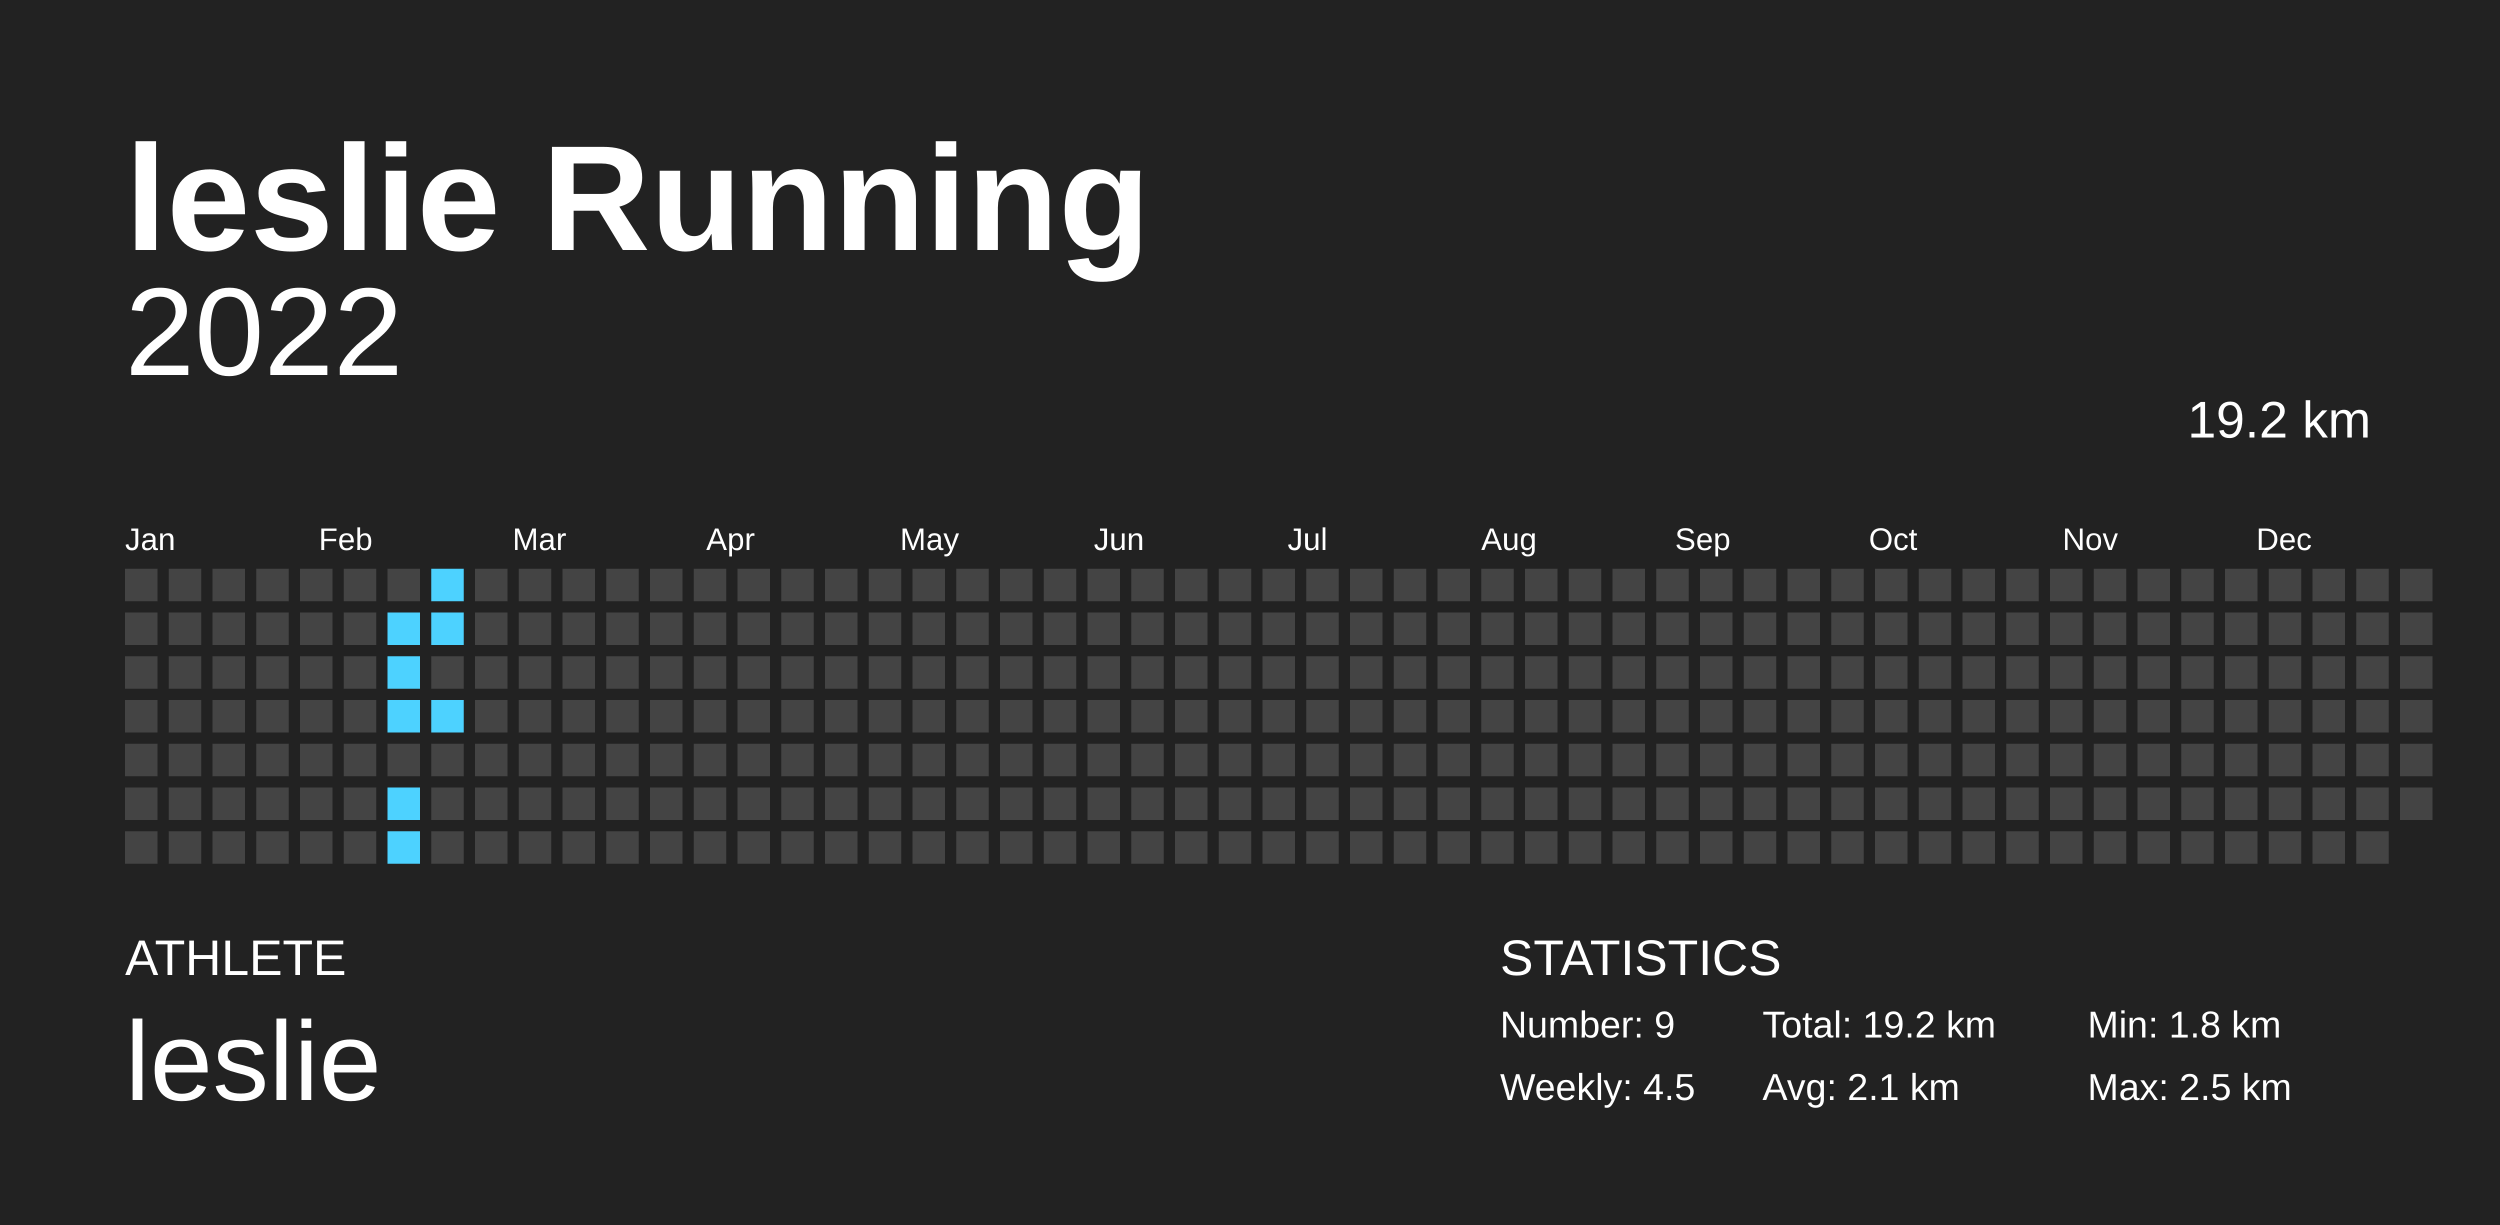
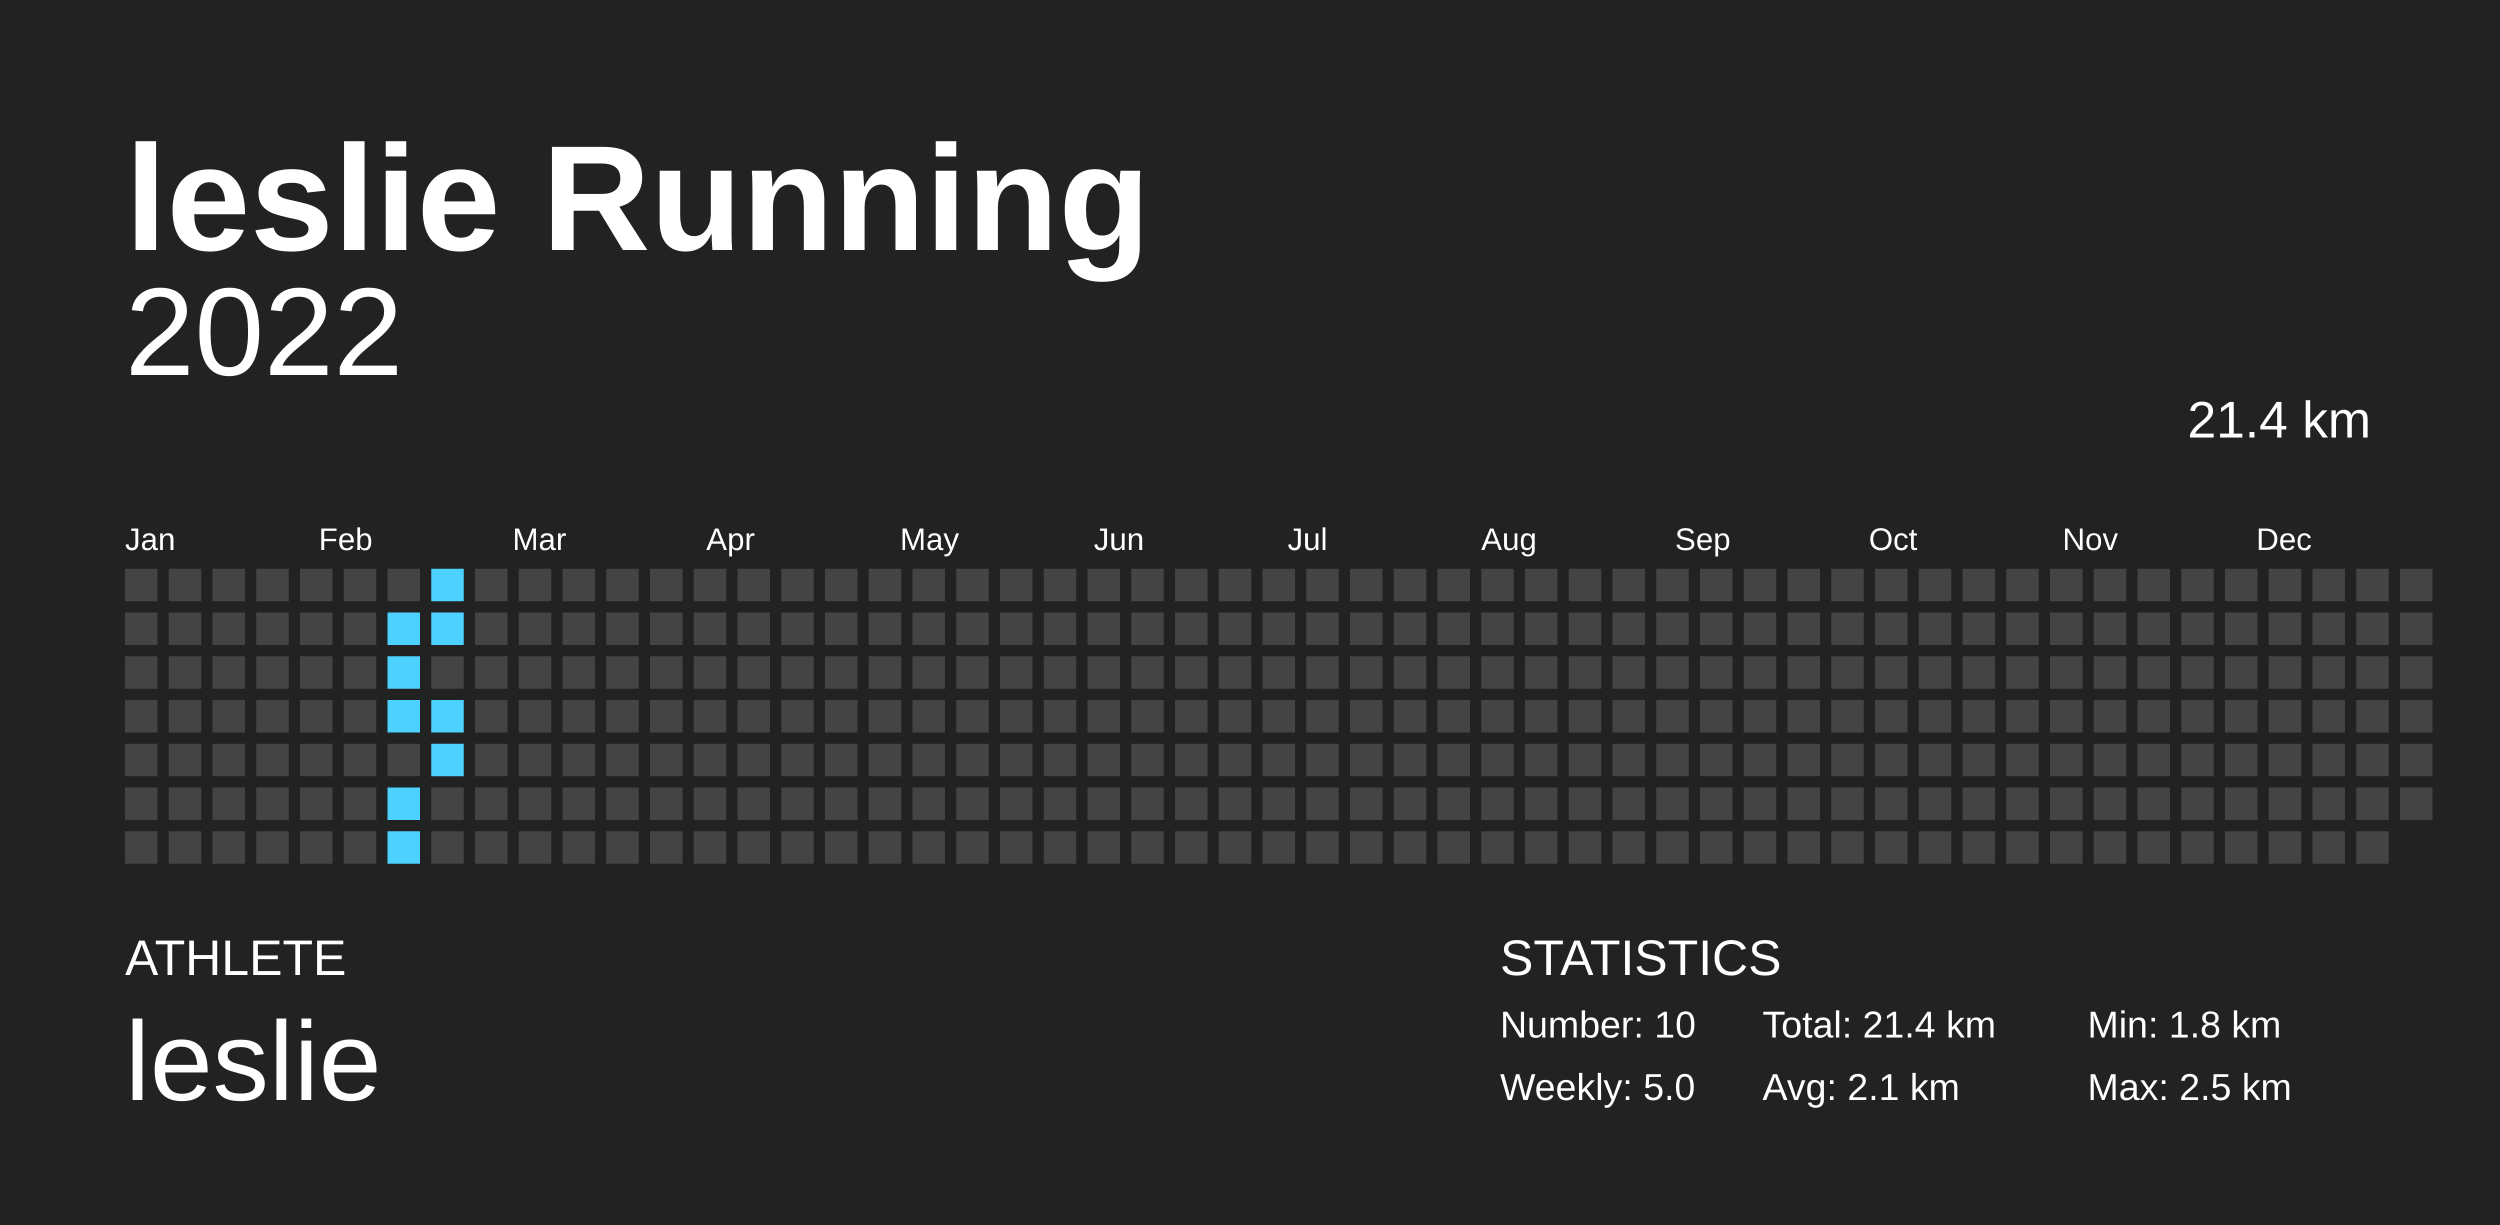
<svg xmlns="http://www.w3.org/2000/svg" baseProfile="full" height="98mm" version="1.1" viewBox="0,0,200,98" width="200mm">
  <defs />
  <rect fill="#222222" height="98" width="200" x="0" y="0" />
  <text fill="#FFFFFF" style="font-size:12px; font-family:Arial; font-weight:bold;" x="10" y="20">leslie Running</text>
  <text fill="#FFFFFF" style="font-size:4px; font-family:Arial" x="10" y="78">ATHLETE</text>
  <text fill="#FFFFFF" style="font-size:9px; font-family:Arial" x="10" y="88">leslie</text>
  <text fill="#FFFFFF" style="font-size:4px; font-family:Arial" x="120" y="78">STATISTICS</text>
-   <text fill="#FFFFFF" style="font-size:3px; font-family:Arial" x="120" y="83">Number: 9</text>
-   <text fill="#FFFFFF" style="font-size:3px; font-family:Arial" x="120" y="88">Weekly: 4.5</text>
-   <text fill="#FFFFFF" style="font-size:3px; font-family:Arial" x="141" y="83">Total: 19.2 km</text>
+   <text fill="#FFFFFF" style="font-size:3px; font-family:Arial" x="120" y="83">Number: 10</text>
+   <text fill="#FFFFFF" style="font-size:3px; font-family:Arial" x="120" y="88">Weekly: 5.0</text>
+   <text fill="#FFFFFF" style="font-size:3px; font-family:Arial" x="141" y="83">Total: 21.4 km</text>
  <text fill="#FFFFFF" style="font-size:3px; font-family:Arial" x="141" y="88">Avg: 2.1 km</text>
  <text fill="#FFFFFF" style="font-size:3px; font-family:Arial" x="167" y="83">Min: 1.8 km</text>
  <text fill="#FFFFFF" style="font-size:3px; font-family:Arial" x="167" y="88">Max: 2.5 km</text>
  <text alignment-baseline="hanging" fill="#FFFFFF" style="font-size:10.0px; font-family:Arial;" x="10" y="30">2022</text>
-   <text alignment-baseline="hanging" fill="#FFFFFF" style="font-size:4.125px; font-family:Arial;" x="175" y="35">19.2 km</text>
+   <text alignment-baseline="hanging" fill="#FFFFFF" style="font-size:4.125px; font-family:Arial;" x="175" y="35">21.4 km</text>
  <text fill="#FFFFFF" style="font-size:2.5px; font-family:Arial" x="10.0" y="44">Jan</text>
  <text fill="#FFFFFF" style="font-size:2.5px; font-family:Arial" x="25.5" y="44">Feb</text>
  <text fill="#FFFFFF" style="font-size:2.5px; font-family:Arial" x="41.0" y="44">Mar</text>
  <text fill="#FFFFFF" style="font-size:2.5px; font-family:Arial" x="56.5" y="44">Apr</text>
  <text fill="#FFFFFF" style="font-size:2.5px; font-family:Arial" x="72.0" y="44">May</text>
  <text fill="#FFFFFF" style="font-size:2.5px; font-family:Arial" x="87.5" y="44">Jun</text>
  <text fill="#FFFFFF" style="font-size:2.5px; font-family:Arial" x="103.0" y="44">Jul</text>
  <text fill="#FFFFFF" style="font-size:2.5px; font-family:Arial" x="118.5" y="44">Aug</text>
  <text fill="#FFFFFF" style="font-size:2.5px; font-family:Arial" x="134.0" y="44">Sep</text>
  <text fill="#FFFFFF" style="font-size:2.5px; font-family:Arial" x="149.5" y="44">Oct</text>
  <text fill="#FFFFFF" style="font-size:2.5px; font-family:Arial" x="165.0" y="44">Nov</text>
  <text fill="#FFFFFF" style="font-size:2.5px; font-family:Arial" x="180.5" y="44">Dec</text>
  <rect fill="#444444" height="2.6" width="2.6" x="10.0" y="45.5" />
  <rect fill="#444444" height="2.6" width="2.6" x="10.0" y="49.0" />
  <rect fill="#444444" height="2.6" width="2.6" x="10.0" y="52.5" />
  <rect fill="#444444" height="2.6" width="2.6" x="10.0" y="56.0" />
  <rect fill="#444444" height="2.6" width="2.6" x="10.0" y="59.5" />
  <rect fill="#444444" height="2.6" width="2.6" x="10.0" y="63.0" />
  <rect fill="#444444" height="2.6" width="2.6" x="10.0" y="66.5" />
  <rect fill="#444444" height="2.6" width="2.6" x="13.5" y="45.5" />
  <rect fill="#444444" height="2.6" width="2.6" x="13.5" y="49.0" />
  <rect fill="#444444" height="2.6" width="2.6" x="13.5" y="52.5" />
  <rect fill="#444444" height="2.6" width="2.6" x="13.5" y="56.0" />
  <rect fill="#444444" height="2.6" width="2.6" x="13.5" y="59.5" />
  <rect fill="#444444" height="2.6" width="2.6" x="13.5" y="63.0" />
  <rect fill="#444444" height="2.6" width="2.6" x="13.5" y="66.5" />
  <rect fill="#444444" height="2.6" width="2.6" x="17.0" y="45.5" />
  <rect fill="#444444" height="2.6" width="2.6" x="17.0" y="49.0" />
  <rect fill="#444444" height="2.6" width="2.6" x="17.0" y="52.5" />
  <rect fill="#444444" height="2.6" width="2.6" x="17.0" y="56.0" />
  <rect fill="#444444" height="2.6" width="2.6" x="17.0" y="59.5" />
  <rect fill="#444444" height="2.6" width="2.6" x="17.0" y="63.0" />
  <rect fill="#444444" height="2.6" width="2.6" x="17.0" y="66.5" />
  <rect fill="#444444" height="2.6" width="2.6" x="20.5" y="45.5" />
  <rect fill="#444444" height="2.6" width="2.6" x="20.5" y="49.0" />
  <rect fill="#444444" height="2.6" width="2.6" x="20.5" y="52.5" />
  <rect fill="#444444" height="2.6" width="2.6" x="20.5" y="56.0" />
  <rect fill="#444444" height="2.6" width="2.6" x="20.5" y="59.5" />
  <rect fill="#444444" height="2.6" width="2.6" x="20.5" y="63.0" />
  <rect fill="#444444" height="2.6" width="2.6" x="20.5" y="66.5" />
  <rect fill="#444444" height="2.6" width="2.6" x="24.0" y="45.5" />
  <rect fill="#444444" height="2.6" width="2.6" x="24.0" y="49.0" />
  <rect fill="#444444" height="2.6" width="2.6" x="24.0" y="52.5" />
  <rect fill="#444444" height="2.6" width="2.6" x="24.0" y="56.0" />
  <rect fill="#444444" height="2.6" width="2.6" x="24.0" y="59.5" />
  <rect fill="#444444" height="2.6" width="2.6" x="24.0" y="63.0" />
  <rect fill="#444444" height="2.6" width="2.6" x="24.0" y="66.5" />
  <rect fill="#444444" height="2.6" width="2.6" x="27.5" y="45.5" />
  <rect fill="#444444" height="2.6" width="2.6" x="27.5" y="49.0" />
  <rect fill="#444444" height="2.6" width="2.6" x="27.5" y="52.5" />
  <rect fill="#444444" height="2.6" width="2.6" x="27.5" y="56.0" />
  <rect fill="#444444" height="2.6" width="2.6" x="27.5" y="59.5" />
  <rect fill="#444444" height="2.6" width="2.6" x="27.5" y="63.0" />
  <rect fill="#444444" height="2.6" width="2.6" x="27.5" y="66.5" />
  <rect fill="#444444" height="2.6" width="2.6" x="31.0" y="45.5" />
  <rect fill="#4dd2ff" height="2.6" width="2.6" x="31.0" y="49.0" />
  <rect fill="#4dd2ff" height="2.6" width="2.6" x="31.0" y="52.5" />
  <rect fill="#4dd2ff" height="2.6" width="2.6" x="31.0" y="56.0" />
  <rect fill="#444444" height="2.6" width="2.6" x="31.0" y="59.5" />
  <rect fill="#4dd2ff" height="2.6" width="2.6" x="31.0" y="63.0" />
  <rect fill="#4dd2ff" height="2.6" width="2.6" x="31.0" y="66.5" />
  <rect fill="#4dd2ff" height="2.6" width="2.6" x="34.5" y="45.5" />
  <rect fill="#4dd2ff" height="2.6" width="2.6" x="34.5" y="49.0" />
  <rect fill="#444444" height="2.6" width="2.6" x="34.5" y="52.5" />
  <rect fill="#4dd2ff" height="2.6" width="2.6" x="34.5" y="56.0" />
-   <rect fill="#444444" height="2.6" width="2.6" x="34.5" y="59.5" />
+   <rect fill="#4dd2ff" height="2.6" width="2.6" x="34.5" y="59.5" />
  <rect fill="#444444" height="2.6" width="2.6" x="34.5" y="63.0" />
  <rect fill="#444444" height="2.6" width="2.6" x="34.5" y="66.5" />
  <rect fill="#444444" height="2.6" width="2.6" x="38.0" y="45.5" />
  <rect fill="#444444" height="2.6" width="2.6" x="38.0" y="49.0" />
  <rect fill="#444444" height="2.6" width="2.6" x="38.0" y="52.5" />
  <rect fill="#444444" height="2.6" width="2.6" x="38.0" y="56.0" />
  <rect fill="#444444" height="2.6" width="2.6" x="38.0" y="59.5" />
  <rect fill="#444444" height="2.6" width="2.6" x="38.0" y="63.0" />
  <rect fill="#444444" height="2.6" width="2.6" x="38.0" y="66.5" />
  <rect fill="#444444" height="2.6" width="2.6" x="41.5" y="45.5" />
  <rect fill="#444444" height="2.6" width="2.6" x="41.5" y="49.0" />
  <rect fill="#444444" height="2.6" width="2.6" x="41.5" y="52.5" />
  <rect fill="#444444" height="2.6" width="2.6" x="41.5" y="56.0" />
  <rect fill="#444444" height="2.6" width="2.6" x="41.5" y="59.5" />
  <rect fill="#444444" height="2.6" width="2.6" x="41.5" y="63.0" />
  <rect fill="#444444" height="2.6" width="2.6" x="41.5" y="66.5" />
  <rect fill="#444444" height="2.6" width="2.6" x="45.0" y="45.5" />
  <rect fill="#444444" height="2.6" width="2.6" x="45.0" y="49.0" />
  <rect fill="#444444" height="2.6" width="2.6" x="45.0" y="52.5" />
  <rect fill="#444444" height="2.6" width="2.6" x="45.0" y="56.0" />
  <rect fill="#444444" height="2.6" width="2.6" x="45.0" y="59.5" />
  <rect fill="#444444" height="2.6" width="2.6" x="45.0" y="63.0" />
  <rect fill="#444444" height="2.6" width="2.6" x="45.0" y="66.5" />
  <rect fill="#444444" height="2.6" width="2.6" x="48.5" y="45.5" />
  <rect fill="#444444" height="2.6" width="2.6" x="48.5" y="49.0" />
  <rect fill="#444444" height="2.6" width="2.6" x="48.5" y="52.5" />
  <rect fill="#444444" height="2.6" width="2.6" x="48.5" y="56.0" />
  <rect fill="#444444" height="2.6" width="2.6" x="48.5" y="59.5" />
  <rect fill="#444444" height="2.6" width="2.6" x="48.5" y="63.0" />
  <rect fill="#444444" height="2.6" width="2.6" x="48.5" y="66.5" />
  <rect fill="#444444" height="2.6" width="2.6" x="52.0" y="45.5" />
  <rect fill="#444444" height="2.6" width="2.6" x="52.0" y="49.0" />
  <rect fill="#444444" height="2.6" width="2.6" x="52.0" y="52.5" />
  <rect fill="#444444" height="2.6" width="2.6" x="52.0" y="56.0" />
  <rect fill="#444444" height="2.6" width="2.6" x="52.0" y="59.5" />
  <rect fill="#444444" height="2.6" width="2.6" x="52.0" y="63.0" />
  <rect fill="#444444" height="2.6" width="2.6" x="52.0" y="66.5" />
  <rect fill="#444444" height="2.6" width="2.6" x="55.5" y="45.5" />
  <rect fill="#444444" height="2.6" width="2.6" x="55.5" y="49.0" />
  <rect fill="#444444" height="2.6" width="2.6" x="55.5" y="52.5" />
  <rect fill="#444444" height="2.6" width="2.6" x="55.5" y="56.0" />
  <rect fill="#444444" height="2.6" width="2.6" x="55.5" y="59.5" />
  <rect fill="#444444" height="2.6" width="2.6" x="55.5" y="63.0" />
  <rect fill="#444444" height="2.6" width="2.6" x="55.5" y="66.5" />
  <rect fill="#444444" height="2.6" width="2.6" x="59.0" y="45.5" />
  <rect fill="#444444" height="2.6" width="2.6" x="59.0" y="49.0" />
  <rect fill="#444444" height="2.6" width="2.6" x="59.0" y="52.5" />
  <rect fill="#444444" height="2.6" width="2.6" x="59.0" y="56.0" />
  <rect fill="#444444" height="2.6" width="2.6" x="59.0" y="59.5" />
  <rect fill="#444444" height="2.6" width="2.6" x="59.0" y="63.0" />
  <rect fill="#444444" height="2.6" width="2.6" x="59.0" y="66.5" />
  <rect fill="#444444" height="2.6" width="2.6" x="62.5" y="45.5" />
  <rect fill="#444444" height="2.6" width="2.6" x="62.5" y="49.0" />
  <rect fill="#444444" height="2.6" width="2.6" x="62.5" y="52.5" />
  <rect fill="#444444" height="2.6" width="2.6" x="62.5" y="56.0" />
  <rect fill="#444444" height="2.6" width="2.6" x="62.5" y="59.5" />
  <rect fill="#444444" height="2.6" width="2.6" x="62.5" y="63.0" />
  <rect fill="#444444" height="2.6" width="2.6" x="62.5" y="66.5" />
  <rect fill="#444444" height="2.6" width="2.6" x="66.0" y="45.5" />
  <rect fill="#444444" height="2.6" width="2.6" x="66.0" y="49.0" />
  <rect fill="#444444" height="2.6" width="2.6" x="66.0" y="52.5" />
  <rect fill="#444444" height="2.6" width="2.6" x="66.0" y="56.0" />
  <rect fill="#444444" height="2.6" width="2.6" x="66.0" y="59.5" />
  <rect fill="#444444" height="2.6" width="2.6" x="66.0" y="63.0" />
  <rect fill="#444444" height="2.6" width="2.6" x="66.0" y="66.5" />
  <rect fill="#444444" height="2.6" width="2.6" x="69.5" y="45.5" />
  <rect fill="#444444" height="2.6" width="2.6" x="69.5" y="49.0" />
  <rect fill="#444444" height="2.6" width="2.6" x="69.5" y="52.5" />
  <rect fill="#444444" height="2.6" width="2.6" x="69.5" y="56.0" />
  <rect fill="#444444" height="2.6" width="2.6" x="69.5" y="59.5" />
  <rect fill="#444444" height="2.6" width="2.6" x="69.5" y="63.0" />
  <rect fill="#444444" height="2.6" width="2.6" x="69.5" y="66.5" />
  <rect fill="#444444" height="2.6" width="2.6" x="73.0" y="45.5" />
  <rect fill="#444444" height="2.6" width="2.6" x="73.0" y="49.0" />
  <rect fill="#444444" height="2.6" width="2.6" x="73.0" y="52.5" />
  <rect fill="#444444" height="2.6" width="2.6" x="73.0" y="56.0" />
  <rect fill="#444444" height="2.6" width="2.6" x="73.0" y="59.5" />
  <rect fill="#444444" height="2.6" width="2.6" x="73.0" y="63.0" />
  <rect fill="#444444" height="2.6" width="2.6" x="73.0" y="66.5" />
  <rect fill="#444444" height="2.6" width="2.6" x="76.5" y="45.5" />
  <rect fill="#444444" height="2.6" width="2.6" x="76.5" y="49.0" />
  <rect fill="#444444" height="2.6" width="2.6" x="76.5" y="52.5" />
  <rect fill="#444444" height="2.6" width="2.6" x="76.5" y="56.0" />
  <rect fill="#444444" height="2.6" width="2.6" x="76.5" y="59.5" />
  <rect fill="#444444" height="2.6" width="2.6" x="76.5" y="63.0" />
  <rect fill="#444444" height="2.6" width="2.6" x="76.5" y="66.5" />
  <rect fill="#444444" height="2.6" width="2.6" x="80.0" y="45.5" />
  <rect fill="#444444" height="2.6" width="2.6" x="80.0" y="49.0" />
  <rect fill="#444444" height="2.6" width="2.6" x="80.0" y="52.5" />
  <rect fill="#444444" height="2.6" width="2.6" x="80.0" y="56.0" />
  <rect fill="#444444" height="2.6" width="2.6" x="80.0" y="59.5" />
  <rect fill="#444444" height="2.6" width="2.6" x="80.0" y="63.0" />
  <rect fill="#444444" height="2.6" width="2.6" x="80.0" y="66.5" />
  <rect fill="#444444" height="2.6" width="2.6" x="83.5" y="45.5" />
  <rect fill="#444444" height="2.6" width="2.6" x="83.5" y="49.0" />
  <rect fill="#444444" height="2.6" width="2.6" x="83.5" y="52.5" />
  <rect fill="#444444" height="2.6" width="2.6" x="83.5" y="56.0" />
  <rect fill="#444444" height="2.6" width="2.6" x="83.5" y="59.5" />
  <rect fill="#444444" height="2.6" width="2.6" x="83.5" y="63.0" />
  <rect fill="#444444" height="2.6" width="2.6" x="83.5" y="66.5" />
  <rect fill="#444444" height="2.6" width="2.6" x="87.0" y="45.5" />
  <rect fill="#444444" height="2.6" width="2.6" x="87.0" y="49.0" />
  <rect fill="#444444" height="2.6" width="2.6" x="87.0" y="52.5" />
  <rect fill="#444444" height="2.6" width="2.6" x="87.0" y="56.0" />
  <rect fill="#444444" height="2.6" width="2.6" x="87.0" y="59.5" />
  <rect fill="#444444" height="2.6" width="2.6" x="87.0" y="63.0" />
  <rect fill="#444444" height="2.6" width="2.6" x="87.0" y="66.5" />
  <rect fill="#444444" height="2.6" width="2.6" x="90.5" y="45.5" />
  <rect fill="#444444" height="2.6" width="2.6" x="90.5" y="49.0" />
  <rect fill="#444444" height="2.6" width="2.6" x="90.5" y="52.5" />
  <rect fill="#444444" height="2.6" width="2.6" x="90.5" y="56.0" />
  <rect fill="#444444" height="2.6" width="2.6" x="90.5" y="59.5" />
  <rect fill="#444444" height="2.6" width="2.6" x="90.5" y="63.0" />
  <rect fill="#444444" height="2.6" width="2.6" x="90.5" y="66.5" />
  <rect fill="#444444" height="2.6" width="2.6" x="94.0" y="45.5" />
  <rect fill="#444444" height="2.6" width="2.6" x="94.0" y="49.0" />
  <rect fill="#444444" height="2.6" width="2.6" x="94.0" y="52.5" />
  <rect fill="#444444" height="2.6" width="2.6" x="94.0" y="56.0" />
  <rect fill="#444444" height="2.6" width="2.6" x="94.0" y="59.5" />
  <rect fill="#444444" height="2.6" width="2.6" x="94.0" y="63.0" />
  <rect fill="#444444" height="2.6" width="2.6" x="94.0" y="66.5" />
  <rect fill="#444444" height="2.6" width="2.6" x="97.5" y="45.5" />
  <rect fill="#444444" height="2.6" width="2.6" x="97.5" y="49.0" />
  <rect fill="#444444" height="2.6" width="2.6" x="97.5" y="52.5" />
  <rect fill="#444444" height="2.6" width="2.6" x="97.5" y="56.0" />
  <rect fill="#444444" height="2.6" width="2.6" x="97.5" y="59.5" />
  <rect fill="#444444" height="2.6" width="2.6" x="97.5" y="63.0" />
  <rect fill="#444444" height="2.6" width="2.6" x="97.5" y="66.5" />
  <rect fill="#444444" height="2.6" width="2.6" x="101.0" y="45.5" />
  <rect fill="#444444" height="2.6" width="2.6" x="101.0" y="49.0" />
  <rect fill="#444444" height="2.6" width="2.6" x="101.0" y="52.5" />
  <rect fill="#444444" height="2.6" width="2.6" x="101.0" y="56.0" />
  <rect fill="#444444" height="2.6" width="2.6" x="101.0" y="59.5" />
  <rect fill="#444444" height="2.6" width="2.6" x="101.0" y="63.0" />
  <rect fill="#444444" height="2.6" width="2.6" x="101.0" y="66.5" />
  <rect fill="#444444" height="2.6" width="2.6" x="104.5" y="45.5" />
  <rect fill="#444444" height="2.6" width="2.6" x="104.5" y="49.0" />
  <rect fill="#444444" height="2.6" width="2.6" x="104.5" y="52.5" />
  <rect fill="#444444" height="2.6" width="2.6" x="104.5" y="56.0" />
  <rect fill="#444444" height="2.6" width="2.6" x="104.5" y="59.5" />
  <rect fill="#444444" height="2.6" width="2.6" x="104.5" y="63.0" />
  <rect fill="#444444" height="2.6" width="2.6" x="104.5" y="66.5" />
  <rect fill="#444444" height="2.6" width="2.6" x="108.0" y="45.5" />
  <rect fill="#444444" height="2.6" width="2.6" x="108.0" y="49.0" />
  <rect fill="#444444" height="2.6" width="2.6" x="108.0" y="52.5" />
  <rect fill="#444444" height="2.6" width="2.6" x="108.0" y="56.0" />
  <rect fill="#444444" height="2.6" width="2.6" x="108.0" y="59.5" />
  <rect fill="#444444" height="2.6" width="2.6" x="108.0" y="63.0" />
  <rect fill="#444444" height="2.6" width="2.6" x="108.0" y="66.5" />
  <rect fill="#444444" height="2.6" width="2.6" x="111.5" y="45.5" />
  <rect fill="#444444" height="2.6" width="2.6" x="111.5" y="49.0" />
  <rect fill="#444444" height="2.6" width="2.6" x="111.5" y="52.5" />
  <rect fill="#444444" height="2.6" width="2.6" x="111.5" y="56.0" />
  <rect fill="#444444" height="2.6" width="2.6" x="111.5" y="59.5" />
  <rect fill="#444444" height="2.6" width="2.6" x="111.5" y="63.0" />
  <rect fill="#444444" height="2.6" width="2.6" x="111.5" y="66.5" />
  <rect fill="#444444" height="2.6" width="2.6" x="115.0" y="45.5" />
  <rect fill="#444444" height="2.6" width="2.6" x="115.0" y="49.0" />
  <rect fill="#444444" height="2.6" width="2.6" x="115.0" y="52.5" />
  <rect fill="#444444" height="2.6" width="2.6" x="115.0" y="56.0" />
  <rect fill="#444444" height="2.6" width="2.6" x="115.0" y="59.5" />
  <rect fill="#444444" height="2.6" width="2.6" x="115.0" y="63.0" />
  <rect fill="#444444" height="2.6" width="2.6" x="115.0" y="66.5" />
  <rect fill="#444444" height="2.6" width="2.6" x="118.5" y="45.5" />
  <rect fill="#444444" height="2.6" width="2.6" x="118.5" y="49.0" />
  <rect fill="#444444" height="2.6" width="2.6" x="118.5" y="52.5" />
  <rect fill="#444444" height="2.6" width="2.6" x="118.5" y="56.0" />
  <rect fill="#444444" height="2.6" width="2.6" x="118.5" y="59.5" />
  <rect fill="#444444" height="2.6" width="2.6" x="118.5" y="63.0" />
  <rect fill="#444444" height="2.6" width="2.6" x="118.5" y="66.5" />
  <rect fill="#444444" height="2.6" width="2.6" x="122.0" y="45.5" />
  <rect fill="#444444" height="2.6" width="2.6" x="122.0" y="49.0" />
  <rect fill="#444444" height="2.6" width="2.6" x="122.0" y="52.5" />
  <rect fill="#444444" height="2.6" width="2.6" x="122.0" y="56.0" />
  <rect fill="#444444" height="2.6" width="2.6" x="122.0" y="59.5" />
  <rect fill="#444444" height="2.6" width="2.6" x="122.0" y="63.0" />
  <rect fill="#444444" height="2.6" width="2.6" x="122.0" y="66.5" />
  <rect fill="#444444" height="2.6" width="2.6" x="125.5" y="45.5" />
  <rect fill="#444444" height="2.6" width="2.6" x="125.5" y="49.0" />
  <rect fill="#444444" height="2.6" width="2.6" x="125.5" y="52.5" />
  <rect fill="#444444" height="2.6" width="2.6" x="125.5" y="56.0" />
  <rect fill="#444444" height="2.6" width="2.6" x="125.5" y="59.5" />
  <rect fill="#444444" height="2.6" width="2.6" x="125.5" y="63.0" />
  <rect fill="#444444" height="2.6" width="2.6" x="125.5" y="66.5" />
  <rect fill="#444444" height="2.6" width="2.6" x="129.0" y="45.5" />
  <rect fill="#444444" height="2.6" width="2.6" x="129.0" y="49.0" />
  <rect fill="#444444" height="2.6" width="2.6" x="129.0" y="52.5" />
  <rect fill="#444444" height="2.6" width="2.6" x="129.0" y="56.0" />
  <rect fill="#444444" height="2.6" width="2.6" x="129.0" y="59.5" />
  <rect fill="#444444" height="2.6" width="2.6" x="129.0" y="63.0" />
  <rect fill="#444444" height="2.6" width="2.6" x="129.0" y="66.5" />
  <rect fill="#444444" height="2.6" width="2.6" x="132.5" y="45.5" />
  <rect fill="#444444" height="2.6" width="2.6" x="132.5" y="49.0" />
  <rect fill="#444444" height="2.6" width="2.6" x="132.5" y="52.5" />
  <rect fill="#444444" height="2.6" width="2.6" x="132.5" y="56.0" />
  <rect fill="#444444" height="2.6" width="2.6" x="132.5" y="59.5" />
  <rect fill="#444444" height="2.6" width="2.6" x="132.5" y="63.0" />
  <rect fill="#444444" height="2.6" width="2.6" x="132.5" y="66.5" />
  <rect fill="#444444" height="2.6" width="2.6" x="136.0" y="45.5" />
  <rect fill="#444444" height="2.6" width="2.6" x="136.0" y="49.0" />
  <rect fill="#444444" height="2.6" width="2.6" x="136.0" y="52.5" />
  <rect fill="#444444" height="2.6" width="2.6" x="136.0" y="56.0" />
  <rect fill="#444444" height="2.6" width="2.6" x="136.0" y="59.5" />
  <rect fill="#444444" height="2.6" width="2.6" x="136.0" y="63.0" />
  <rect fill="#444444" height="2.6" width="2.6" x="136.0" y="66.5" />
  <rect fill="#444444" height="2.6" width="2.6" x="139.5" y="45.5" />
  <rect fill="#444444" height="2.6" width="2.6" x="139.5" y="49.0" />
  <rect fill="#444444" height="2.6" width="2.6" x="139.5" y="52.5" />
  <rect fill="#444444" height="2.6" width="2.6" x="139.5" y="56.0" />
  <rect fill="#444444" height="2.6" width="2.6" x="139.5" y="59.5" />
  <rect fill="#444444" height="2.6" width="2.6" x="139.5" y="63.0" />
  <rect fill="#444444" height="2.6" width="2.6" x="139.5" y="66.5" />
  <rect fill="#444444" height="2.6" width="2.6" x="143.0" y="45.5" />
  <rect fill="#444444" height="2.6" width="2.6" x="143.0" y="49.0" />
  <rect fill="#444444" height="2.6" width="2.6" x="143.0" y="52.5" />
  <rect fill="#444444" height="2.6" width="2.6" x="143.0" y="56.0" />
  <rect fill="#444444" height="2.6" width="2.6" x="143.0" y="59.5" />
  <rect fill="#444444" height="2.6" width="2.6" x="143.0" y="63.0" />
  <rect fill="#444444" height="2.6" width="2.6" x="143.0" y="66.5" />
  <rect fill="#444444" height="2.6" width="2.6" x="146.5" y="45.5" />
  <rect fill="#444444" height="2.6" width="2.6" x="146.5" y="49.0" />
  <rect fill="#444444" height="2.6" width="2.6" x="146.5" y="52.5" />
  <rect fill="#444444" height="2.6" width="2.6" x="146.5" y="56.0" />
  <rect fill="#444444" height="2.6" width="2.6" x="146.5" y="59.5" />
  <rect fill="#444444" height="2.6" width="2.6" x="146.5" y="63.0" />
  <rect fill="#444444" height="2.6" width="2.6" x="146.5" y="66.5" />
  <rect fill="#444444" height="2.6" width="2.6" x="150.0" y="45.5" />
  <rect fill="#444444" height="2.6" width="2.6" x="150.0" y="49.0" />
  <rect fill="#444444" height="2.6" width="2.6" x="150.0" y="52.5" />
  <rect fill="#444444" height="2.6" width="2.6" x="150.0" y="56.0" />
  <rect fill="#444444" height="2.6" width="2.6" x="150.0" y="59.5" />
  <rect fill="#444444" height="2.6" width="2.6" x="150.0" y="63.0" />
  <rect fill="#444444" height="2.6" width="2.6" x="150.0" y="66.5" />
  <rect fill="#444444" height="2.6" width="2.6" x="153.5" y="45.5" />
  <rect fill="#444444" height="2.6" width="2.6" x="153.5" y="49.0" />
  <rect fill="#444444" height="2.6" width="2.6" x="153.5" y="52.5" />
  <rect fill="#444444" height="2.6" width="2.6" x="153.5" y="56.0" />
  <rect fill="#444444" height="2.6" width="2.6" x="153.5" y="59.5" />
  <rect fill="#444444" height="2.6" width="2.6" x="153.5" y="63.0" />
  <rect fill="#444444" height="2.6" width="2.6" x="153.5" y="66.5" />
  <rect fill="#444444" height="2.6" width="2.6" x="157.0" y="45.5" />
  <rect fill="#444444" height="2.6" width="2.6" x="157.0" y="49.0" />
  <rect fill="#444444" height="2.6" width="2.6" x="157.0" y="52.5" />
  <rect fill="#444444" height="2.6" width="2.6" x="157.0" y="56.0" />
  <rect fill="#444444" height="2.6" width="2.6" x="157.0" y="59.5" />
  <rect fill="#444444" height="2.6" width="2.6" x="157.0" y="63.0" />
  <rect fill="#444444" height="2.6" width="2.6" x="157.0" y="66.5" />
  <rect fill="#444444" height="2.6" width="2.6" x="160.5" y="45.5" />
  <rect fill="#444444" height="2.6" width="2.6" x="160.5" y="49.0" />
  <rect fill="#444444" height="2.6" width="2.6" x="160.5" y="52.5" />
  <rect fill="#444444" height="2.6" width="2.6" x="160.5" y="56.0" />
  <rect fill="#444444" height="2.6" width="2.6" x="160.5" y="59.5" />
  <rect fill="#444444" height="2.6" width="2.6" x="160.5" y="63.0" />
  <rect fill="#444444" height="2.6" width="2.6" x="160.5" y="66.5" />
  <rect fill="#444444" height="2.6" width="2.6" x="164.0" y="45.5" />
  <rect fill="#444444" height="2.6" width="2.6" x="164.0" y="49.0" />
  <rect fill="#444444" height="2.6" width="2.6" x="164.0" y="52.5" />
  <rect fill="#444444" height="2.6" width="2.6" x="164.0" y="56.0" />
  <rect fill="#444444" height="2.6" width="2.6" x="164.0" y="59.5" />
  <rect fill="#444444" height="2.6" width="2.6" x="164.0" y="63.0" />
  <rect fill="#444444" height="2.6" width="2.6" x="164.0" y="66.5" />
  <rect fill="#444444" height="2.6" width="2.6" x="167.5" y="45.5" />
  <rect fill="#444444" height="2.6" width="2.6" x="167.5" y="49.0" />
  <rect fill="#444444" height="2.6" width="2.6" x="167.5" y="52.5" />
  <rect fill="#444444" height="2.6" width="2.6" x="167.5" y="56.0" />
  <rect fill="#444444" height="2.6" width="2.6" x="167.5" y="59.5" />
  <rect fill="#444444" height="2.6" width="2.6" x="167.5" y="63.0" />
  <rect fill="#444444" height="2.6" width="2.6" x="167.5" y="66.5" />
  <rect fill="#444444" height="2.6" width="2.6" x="171.0" y="45.5" />
  <rect fill="#444444" height="2.6" width="2.6" x="171.0" y="49.0" />
  <rect fill="#444444" height="2.6" width="2.6" x="171.0" y="52.5" />
  <rect fill="#444444" height="2.6" width="2.6" x="171.0" y="56.0" />
  <rect fill="#444444" height="2.6" width="2.6" x="171.0" y="59.5" />
  <rect fill="#444444" height="2.6" width="2.6" x="171.0" y="63.0" />
  <rect fill="#444444" height="2.6" width="2.6" x="171.0" y="66.5" />
  <rect fill="#444444" height="2.6" width="2.6" x="174.5" y="45.5" />
  <rect fill="#444444" height="2.6" width="2.6" x="174.5" y="49.0" />
  <rect fill="#444444" height="2.6" width="2.6" x="174.5" y="52.5" />
  <rect fill="#444444" height="2.6" width="2.6" x="174.5" y="56.0" />
  <rect fill="#444444" height="2.6" width="2.6" x="174.5" y="59.5" />
  <rect fill="#444444" height="2.6" width="2.6" x="174.5" y="63.0" />
  <rect fill="#444444" height="2.6" width="2.6" x="174.5" y="66.5" />
  <rect fill="#444444" height="2.6" width="2.6" x="178.0" y="45.5" />
  <rect fill="#444444" height="2.6" width="2.6" x="178.0" y="49.0" />
  <rect fill="#444444" height="2.6" width="2.6" x="178.0" y="52.5" />
  <rect fill="#444444" height="2.6" width="2.6" x="178.0" y="56.0" />
  <rect fill="#444444" height="2.6" width="2.6" x="178.0" y="59.5" />
  <rect fill="#444444" height="2.6" width="2.6" x="178.0" y="63.0" />
  <rect fill="#444444" height="2.6" width="2.6" x="178.0" y="66.5" />
  <rect fill="#444444" height="2.6" width="2.6" x="181.5" y="45.5" />
  <rect fill="#444444" height="2.6" width="2.6" x="181.5" y="49.0" />
  <rect fill="#444444" height="2.6" width="2.6" x="181.5" y="52.5" />
  <rect fill="#444444" height="2.6" width="2.6" x="181.5" y="56.0" />
  <rect fill="#444444" height="2.6" width="2.6" x="181.5" y="59.5" />
  <rect fill="#444444" height="2.6" width="2.6" x="181.5" y="63.0" />
  <rect fill="#444444" height="2.6" width="2.6" x="181.5" y="66.5" />
  <rect fill="#444444" height="2.6" width="2.6" x="185.0" y="45.5" />
  <rect fill="#444444" height="2.6" width="2.6" x="185.0" y="49.0" />
  <rect fill="#444444" height="2.6" width="2.6" x="185.0" y="52.5" />
  <rect fill="#444444" height="2.6" width="2.6" x="185.0" y="56.0" />
  <rect fill="#444444" height="2.6" width="2.6" x="185.0" y="59.5" />
  <rect fill="#444444" height="2.6" width="2.6" x="185.0" y="63.0" />
  <rect fill="#444444" height="2.6" width="2.6" x="185.0" y="66.5" />
  <rect fill="#444444" height="2.6" width="2.6" x="188.5" y="45.5" />
  <rect fill="#444444" height="2.6" width="2.6" x="188.5" y="49.0" />
  <rect fill="#444444" height="2.6" width="2.6" x="188.5" y="52.5" />
  <rect fill="#444444" height="2.6" width="2.6" x="188.5" y="56.0" />
  <rect fill="#444444" height="2.6" width="2.6" x="188.5" y="59.5" />
  <rect fill="#444444" height="2.6" width="2.6" x="188.5" y="63.0" />
  <rect fill="#444444" height="2.6" width="2.6" x="188.5" y="66.5" />
  <rect fill="#444444" height="2.6" width="2.6" x="192.0" y="45.5" />
  <rect fill="#444444" height="2.6" width="2.6" x="192.0" y="49.0" />
  <rect fill="#444444" height="2.6" width="2.6" x="192.0" y="52.5" />
  <rect fill="#444444" height="2.6" width="2.6" x="192.0" y="56.0" />
  <rect fill="#444444" height="2.6" width="2.6" x="192.0" y="59.5" />
  <rect fill="#444444" height="2.6" width="2.6" x="192.0" y="63.0" />
</svg>
